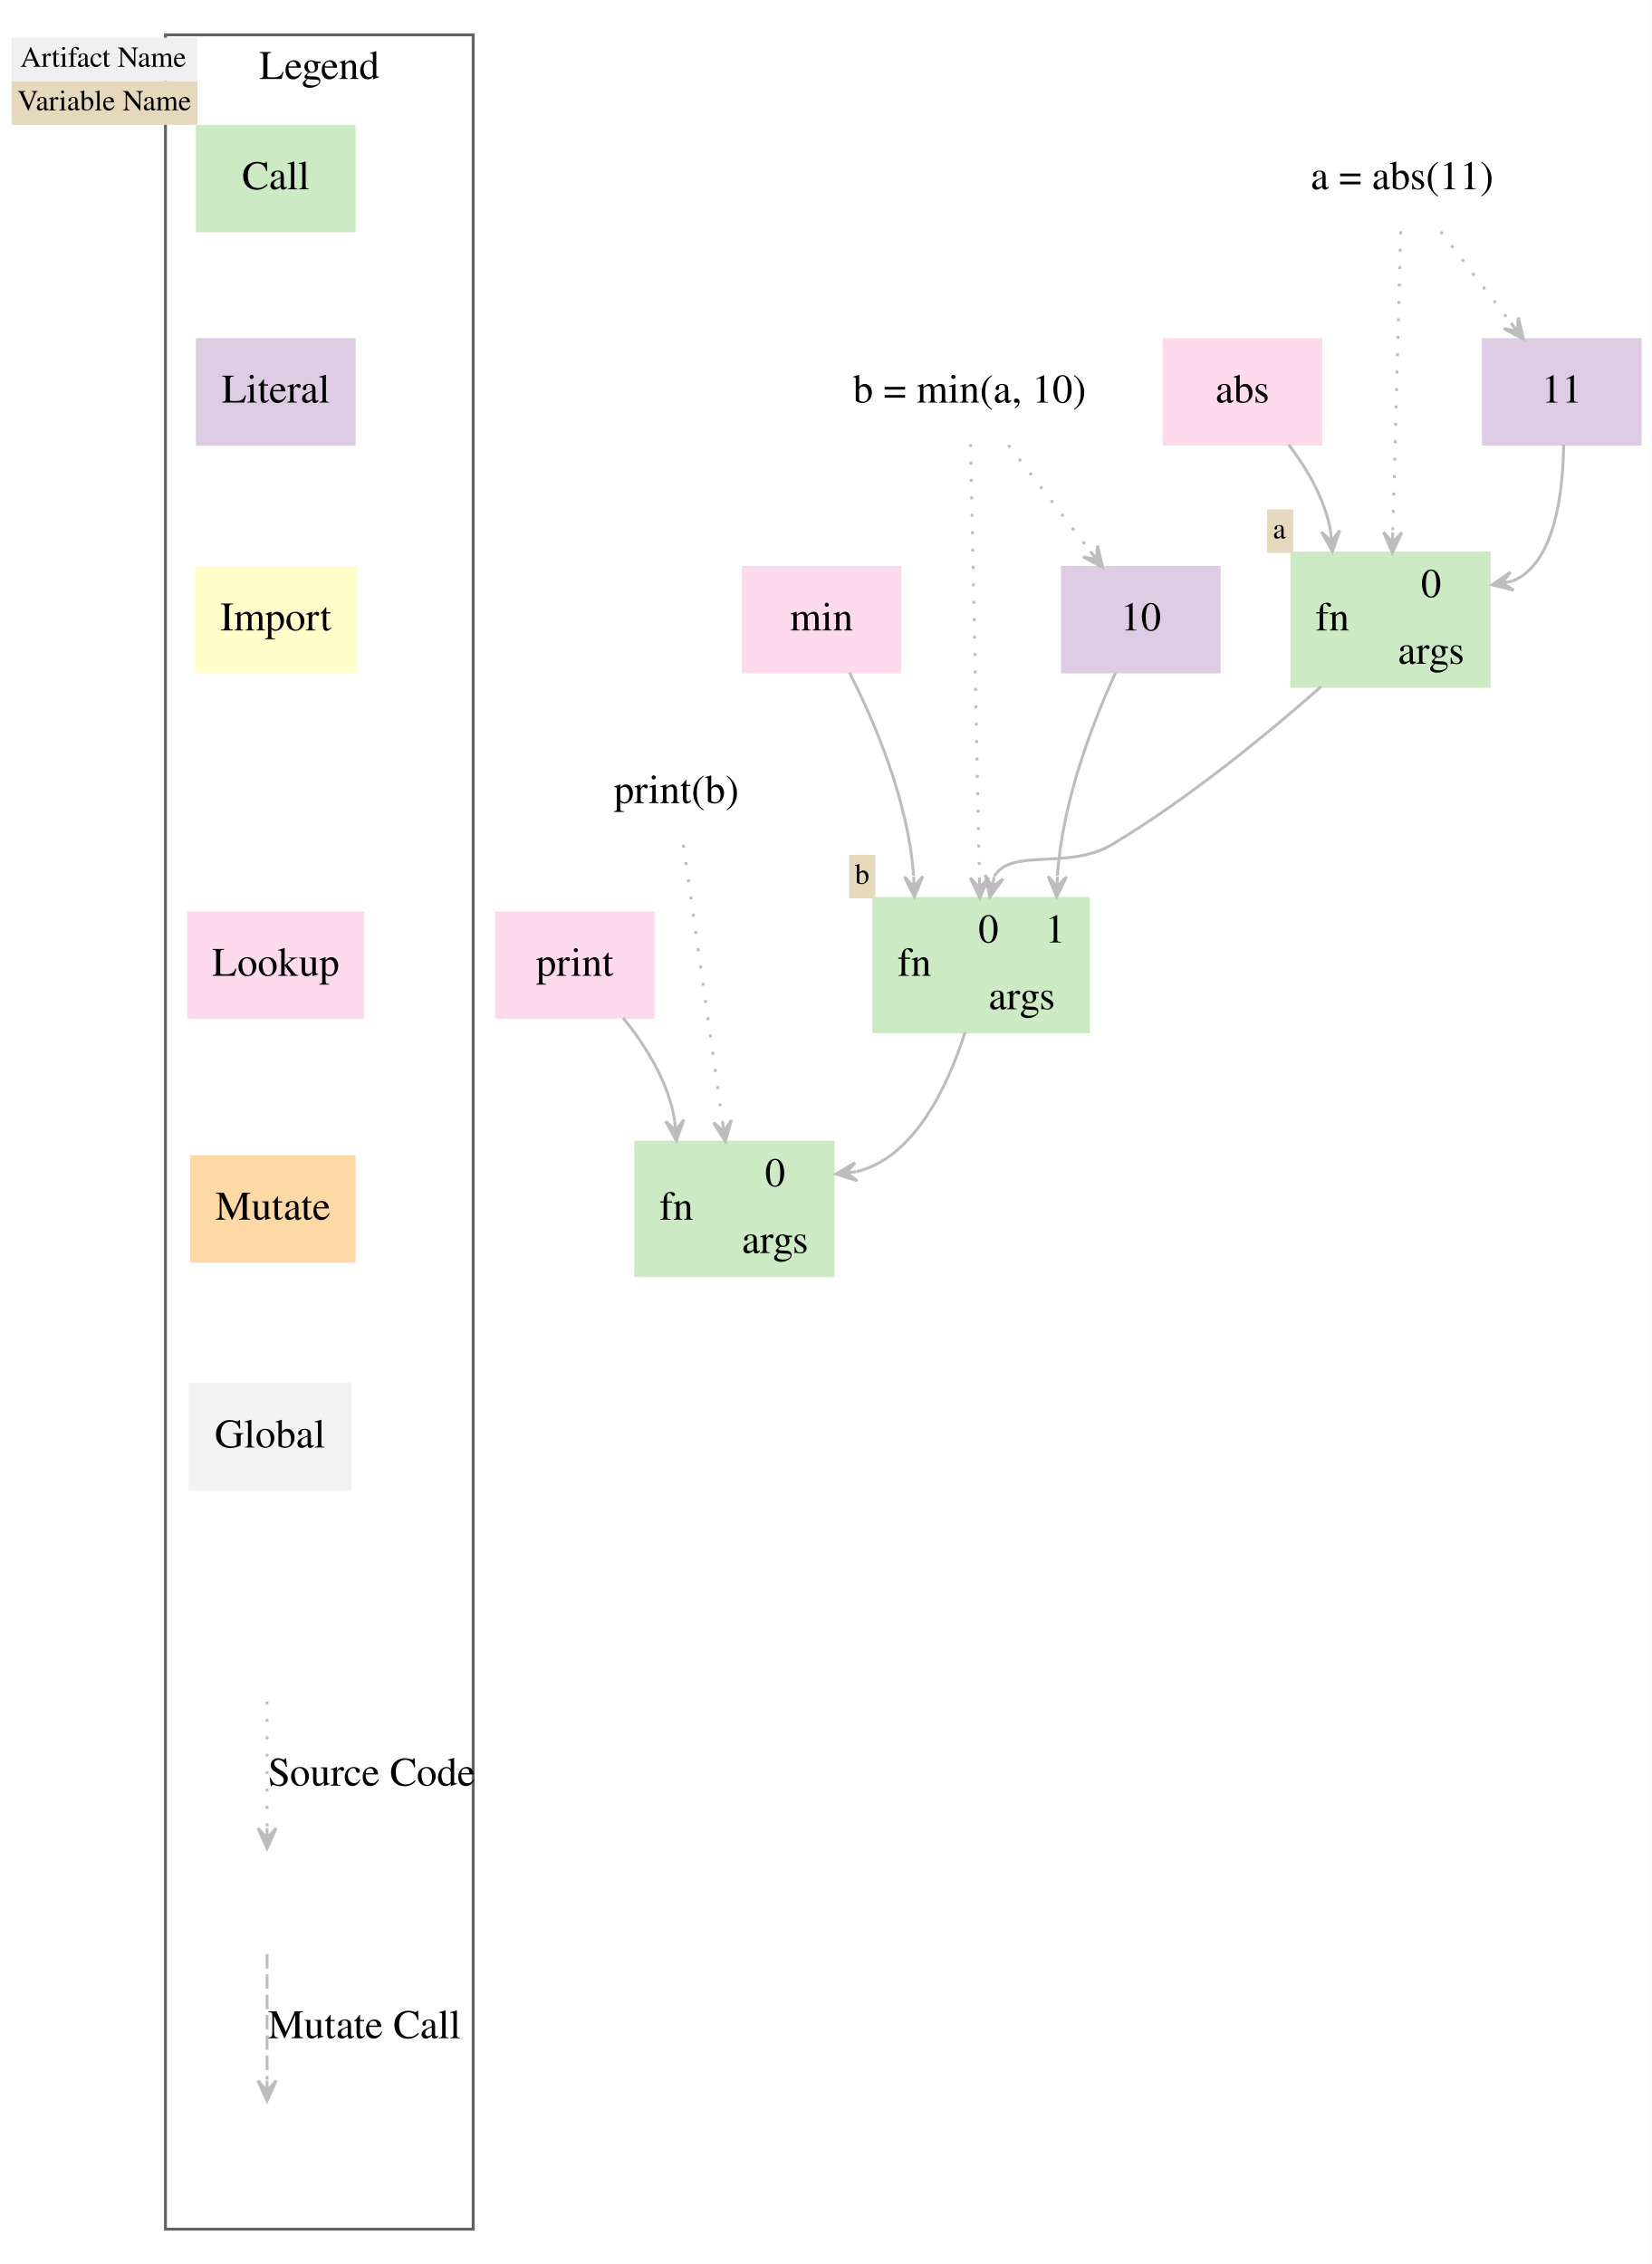
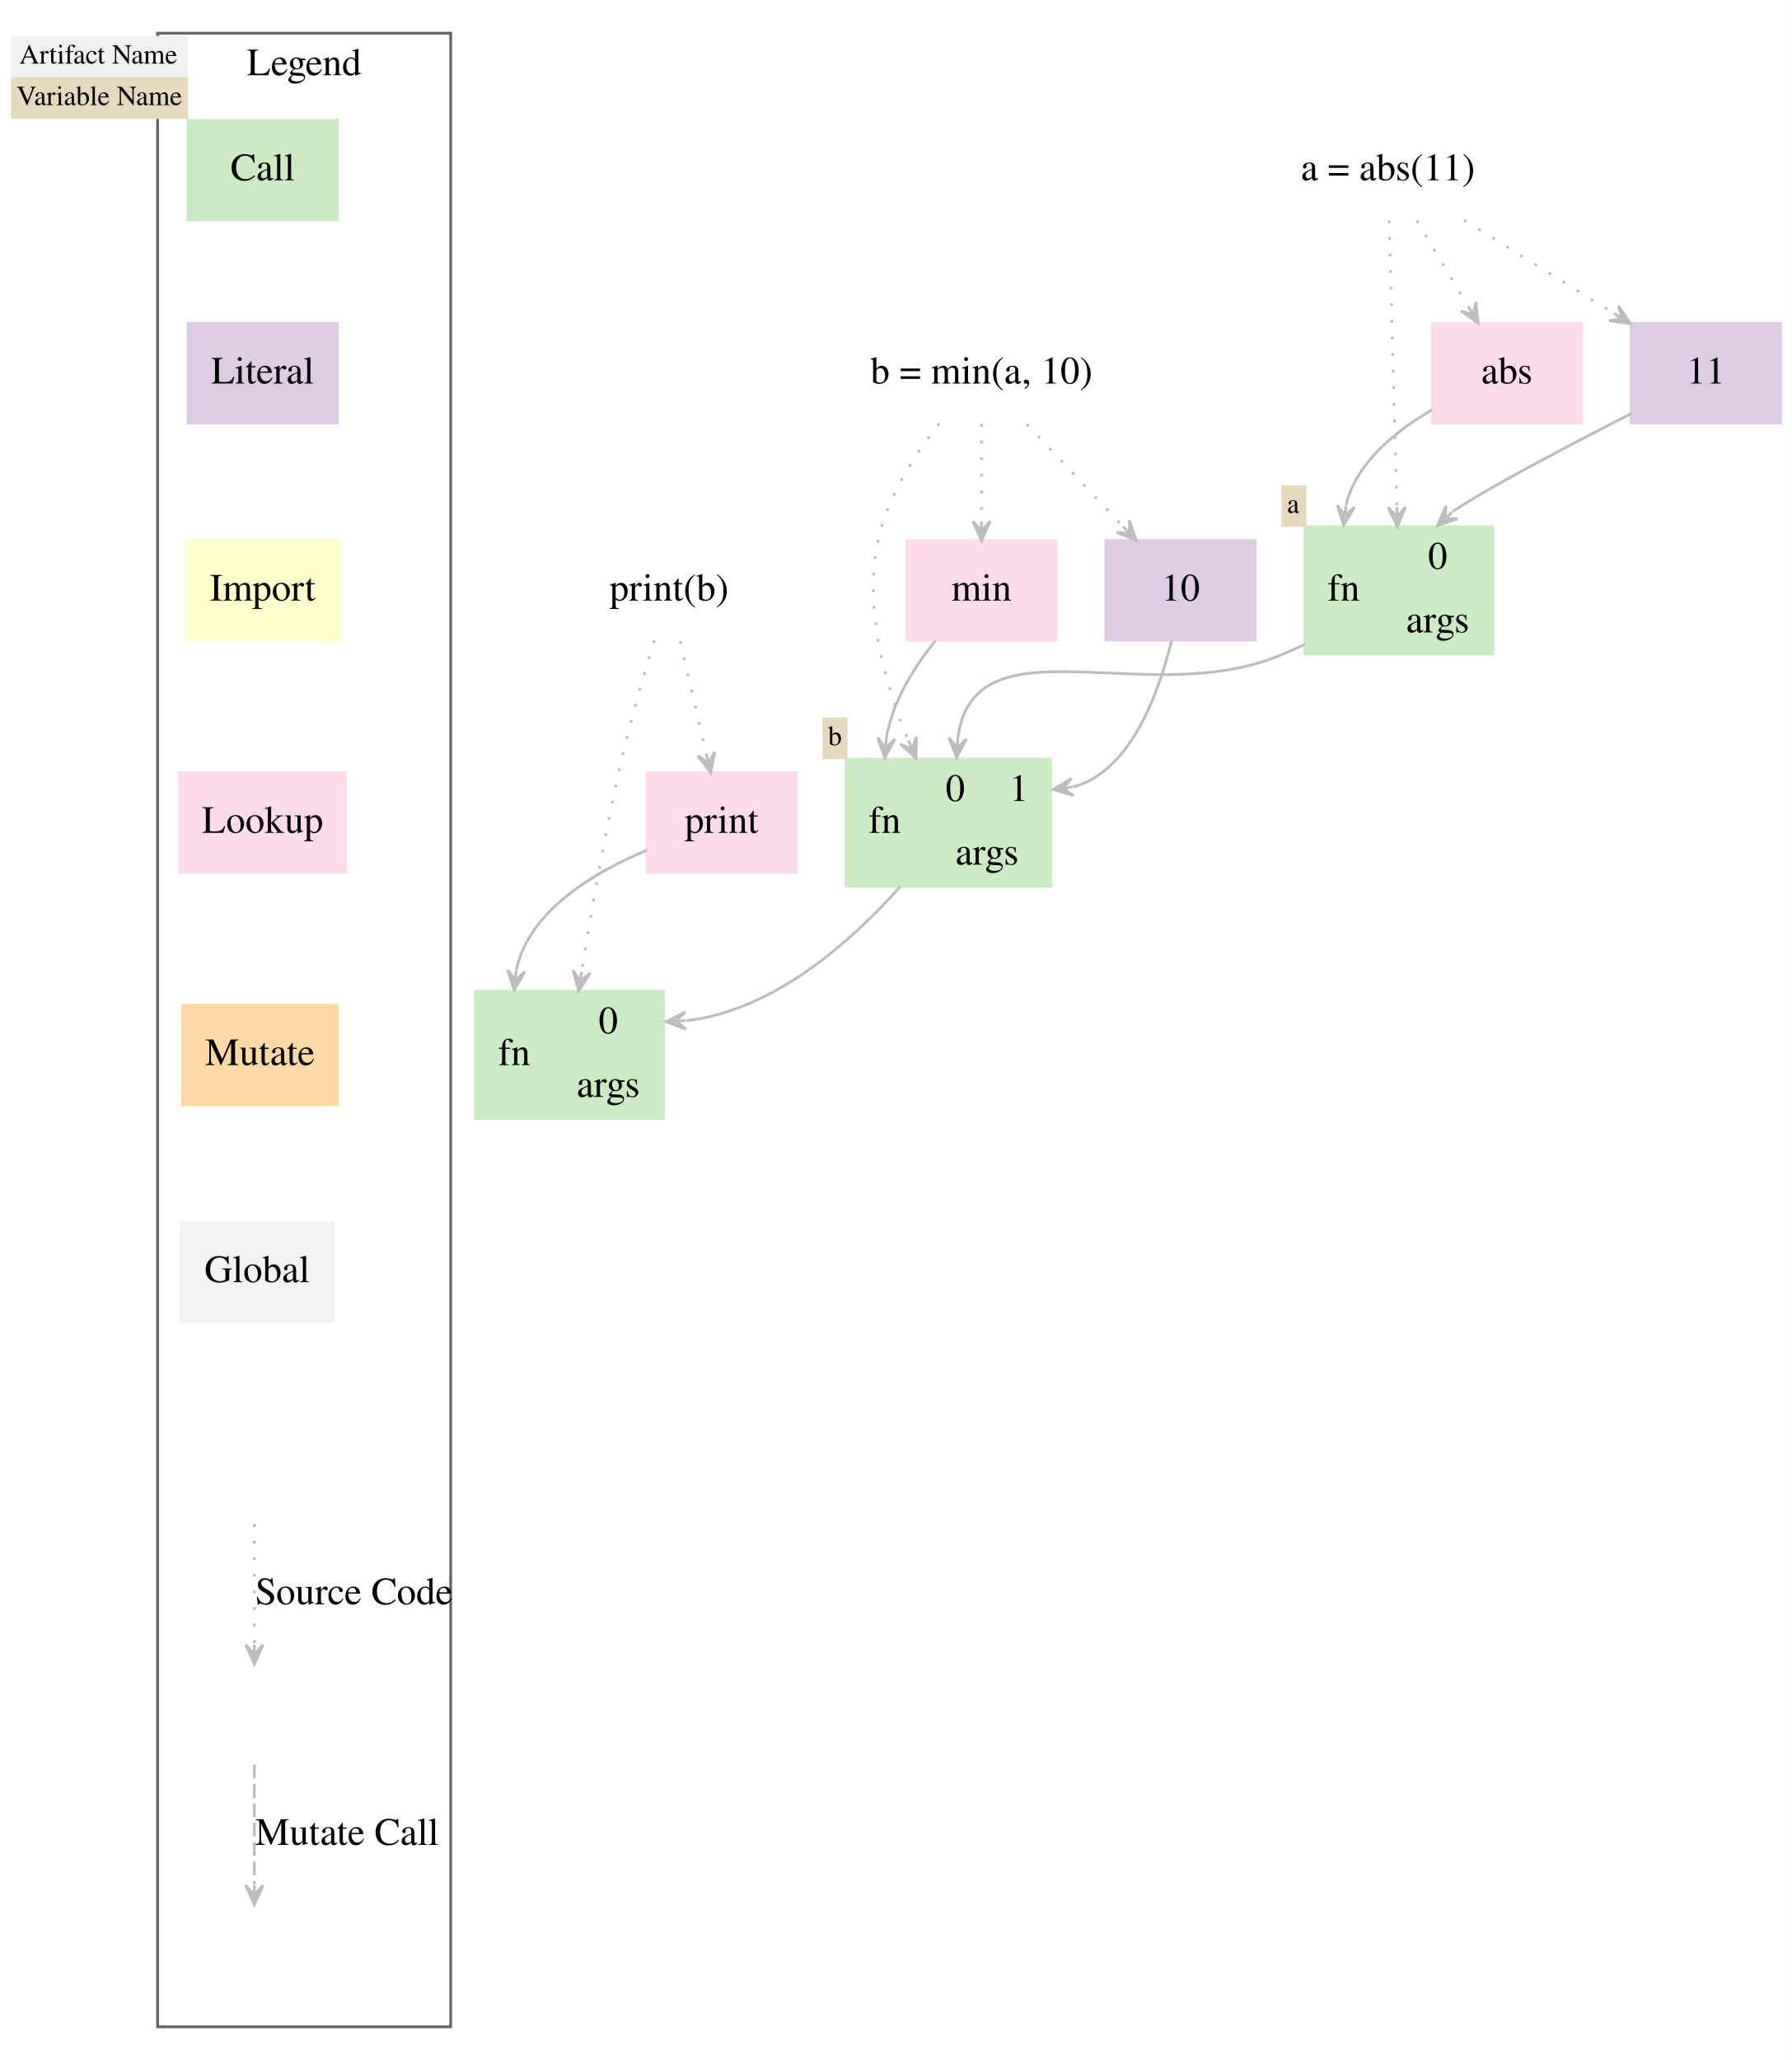
- <svg xmlns="http://www.w3.org/2000/svg" width="569pt" height="780pt" viewBox="0.00 0.00 569.00 780.00">
-   <g id="graph0" class="graph" transform="scale(1 1) rotate(0) translate(4 776)">
-     <polygon fill="white" stroke="transparent" points="-4,4 -4,-776 565,-776 565,4 -4,4" />
+ <svg xmlns="http://www.w3.org/2000/svg" width="648pt" height="745pt" viewBox="0.00 0.00 648.00 745.00">
+   <g id="graph0" class="graph" transform="scale(1 1) rotate(0) translate(4 741)">
+     <polygon fill="white" stroke="transparent" points="-4,4 -4,-741 644,-741 644,4 -4,4" />
    <g id="clust1" class="cluster">
-       <polygon fill="none" stroke="#636363" points="53,-8 53,-764 159,-764 159,-8 53,-8" />
-       <text text-anchor="middle" x="106" y="-748.8" font-family="Times,serif" font-size="14.00">Legend</text>
+       <polygon fill="none" stroke="#636363" points="53,-8 53,-729 159,-729 159,-8 53,-8" />
+       <text text-anchor="middle" x="106" y="-713.8" font-family="Times,serif" font-size="14.00">Legend</text>
    </g>
    <g id="node1" class="node">
-       <polygon fill="#ccebc5" stroke="#ccebc5" points="64,-696.5 64,-732.5 118,-732.5 118,-696.5 64,-696.5" />
-       <text text-anchor="middle" x="91" y="-710.8" font-family="Times,serif" font-size="14.00">Call</text>
-       <polygon fill="#f0f0f0" stroke="transparent" points="0,-748 0,-763 64,-763 64,-748 0,-748" />
-       <text text-anchor="start" x="3" y="-753" font-family="Times,serif" font-size="10.00">Artifact Name</text>
-       <polygon fill="#e5d8bd" stroke="transparent" points="0,-733 0,-748 64,-748 64,-733 0,-733" />
-       <text text-anchor="start" x="2" y="-738" font-family="Times,serif" font-size="10.00">Variable Name</text>
+       <polygon fill="#ccebc5" stroke="#ccebc5" points="64,-661.5 64,-697.5 118,-697.5 118,-661.5 64,-661.5" />
+       <text text-anchor="middle" x="91" y="-675.8" font-family="Times,serif" font-size="14.00">Call</text>
+       <polygon fill="#f0f0f0" stroke="transparent" points="0,-713 0,-728 64,-728 64,-713 0,-713" />
+       <text text-anchor="start" x="3" y="-718" font-family="Times,serif" font-size="10.00">Artifact Name</text>
+       <polygon fill="#e5d8bd" stroke="transparent" points="0,-698 0,-713 64,-713 64,-698 0,-698" />
+       <text text-anchor="start" x="2" y="-703" font-family="Times,serif" font-size="10.00">Variable Name</text>
    </g>
    <g id="node2" class="node">
-       <polygon fill="#decbe4" stroke="#decbe4" points="118,-659 64,-659 64,-623 118,-623 118,-659" />
-       <text text-anchor="middle" x="91" y="-637.3" font-family="Times,serif" font-size="14.00">Literal</text>
+       <polygon fill="#decbe4" stroke="#decbe4" points="118,-624 64,-624 64,-588 118,-588 118,-624" />
+       <text text-anchor="middle" x="91" y="-602.3" font-family="Times,serif" font-size="14.00">Literal</text>
    </g>
    <g id="node3" class="node">
-       <polygon fill="#ffffcc" stroke="#ffffcc" points="118.5,-580.5 63.5,-580.5 63.5,-544.5 118.5,-544.5 118.5,-580.5" />
-       <text text-anchor="middle" x="91" y="-558.8" font-family="Times,serif" font-size="14.00">Import</text>
+       <polygon fill="#ffffcc" stroke="#ffffcc" points="118.5,-545.5 63.5,-545.5 63.5,-509.5 118.5,-509.5 118.5,-545.5" />
+       <text text-anchor="middle" x="91" y="-523.8" font-family="Times,serif" font-size="14.00">Import</text>
    </g>
    <g id="node4" class="node">
      <polygon fill="#fddaec" stroke="#fddaec" points="121,-461.5 61,-461.5 61,-425.5 121,-425.5 121,-461.5" />
      <text text-anchor="middle" x="91" y="-439.8" font-family="Times,serif" font-size="14.00">Lookup</text>
    </g>
    <g id="node5" class="node">
      <polygon fill="#fed9a6" stroke="#fed9a6" points="62,-341.5 62,-377.5 118,-377.5 118,-341.5 62,-341.5" />
      <text text-anchor="middle" x="90" y="-355.8" font-family="Times,serif" font-size="14.00">Mutate</text>
    </g>
    <g id="node6" class="node">
      <polygon fill="#f2f2f2" stroke="#f2f2f2" points="116.5,-299 61.5,-299 61.5,-263 116.5,-263 116.5,-299" />
      <text text-anchor="middle" x="89" y="-277.3" font-family="Times,serif" font-size="14.00">Global</text>
    </g>
    <g id="edge7" class="edge">
      <path fill="none" stroke="#bdbdbd" stroke-dasharray="1,5" d="M88,-189.8C88,-177.36 88,-160.36 88,-146.5" />
      <polygon fill="#bdbdbd" stroke="#bdbdbd" points="88,-139.18 91.15,-146.18 88,-142.68 88,-146.18 88,-146.18 88,-146.18 88,-142.68 84.85,-146.18 88,-139.18 88,-139.18" />
      <text text-anchor="middle" x="124" y="-160.8" font-family="Times,serif" font-size="14.00">Source Code</text>
    </g>
    <g id="edge8" class="edge">
      <path fill="none" stroke="#bdbdbd" stroke-dasharray="5,2" d="M88,-102.8C88,-90.36 88,-73.36 88,-59.5" />
      <polygon fill="#bdbdbd" stroke="#bdbdbd" points="88,-52.18 91.15,-59.18 88,-55.68 88,-59.18 88,-59.18 88,-59.18 88,-55.68 84.85,-59.18 88,-52.18 88,-52.18" />
      <text text-anchor="middle" x="121.5" y="-73.8" font-family="Times,serif" font-size="14.00">Mutate Call</text>
    </g>
    <g id="node10" class="node">
-       <polygon fill="#decbe4" stroke="#decbe4" points="561,-659 507,-659 507,-623 561,-623 561,-659" />
-       <text text-anchor="middle" x="534" y="-637.3" font-family="Times,serif" font-size="14.00">11</text>
+       <polygon fill="#decbe4" stroke="#decbe4" points="640,-624 586,-624 586,-588 640,-588 640,-624" />
+       <text text-anchor="middle" x="613" y="-602.3" font-family="Times,serif" font-size="14.00">11</text>
    </g>
    <g id="node12" class="node">
-       <polygon fill="#ccebc5" stroke="#ccebc5" points="441,-539.5 441,-585.5 509,-585.5 509,-539.5 441,-539.5" />
-       <text text-anchor="middle" x="455" y="-558.8" font-family="Times,serif" font-size="14.00">fn</text>
-       <polyline fill="none" stroke="#ccebc5" points="469,-539.5 469,-585.5 " />
-       <text text-anchor="middle" x="489" y="-570.3" font-family="Times,serif" font-size="14.00">0</text>
-       <polyline fill="none" stroke="#ccebc5" points="469,-562.5 509,-562.5 " />
-       <text text-anchor="middle" x="489" y="-547.3" font-family="Times,serif" font-size="14.00">args</text>
-       <polygon fill="#e5d8bd" stroke="transparent" points="432.5,-585.5 432.5,-600.5 441.5,-600.5 441.5,-585.5 432.5,-585.5" />
-       <text text-anchor="start" x="434.5" y="-590.5" font-family="Times,serif" font-size="10.00">a</text>
+       <polygon fill="#ccebc5" stroke="#ccebc5" points="468,-504.5 468,-550.5 536,-550.5 536,-504.5 468,-504.5" />
+       <text text-anchor="middle" x="482" y="-523.8" font-family="Times,serif" font-size="14.00">fn</text>
+       <polyline fill="none" stroke="#ccebc5" points="496,-504.5 496,-550.5 " />
+       <text text-anchor="middle" x="516" y="-535.3" font-family="Times,serif" font-size="14.00">0</text>
+       <polyline fill="none" stroke="#ccebc5" points="496,-527.5 536,-527.5 " />
+       <text text-anchor="middle" x="516" y="-512.3" font-family="Times,serif" font-size="14.00">args</text>
+       <polygon fill="#e5d8bd" stroke="transparent" points="459.5,-550.5 459.5,-565.5 468.5,-565.5 468.5,-550.5 459.5,-550.5" />
+       <text text-anchor="start" x="461.5" y="-555.5" font-family="Times,serif" font-size="10.00">a</text>
    </g>
    <g id="edge10" class="edge">
-       <path fill="none" stroke="#bdbdbd" d="M534.66,-622.79C534.45,-605.81 531.49,-581.57 516.96,-575.78" />
-       <polygon fill="#bdbdbd" stroke="#bdbdbd" points="510,-574.5 517.45,-572.67 513.44,-575.13 516.88,-575.77 516.88,-575.77 516.88,-575.77 513.44,-575.13 516.32,-578.86 510,-574.5 510,-574.5" />
+       <path fill="none" stroke="#bdbdbd" d="M585.98,-591.42C563.56,-579.98 533.46,-564.2 521.36,-555.93" />
+       <polygon fill="#bdbdbd" stroke="#bdbdbd" points="516,-551 523.29,-553.42 518.58,-553.37 521.16,-555.74 521.16,-555.74 521.16,-555.74 518.58,-553.37 519.02,-558.06 516,-551 516,-551" />
    </g>
    <g id="node11" class="node">
-       <polygon fill="#fddaec" stroke="#fddaec" points="451,-659 397,-659 397,-623 451,-623 451,-659" />
-       <text text-anchor="middle" x="424" y="-637.3" font-family="Times,serif" font-size="14.00">abs</text>
+       <polygon fill="#fddaec" stroke="#fddaec" points="568,-624 514,-624 514,-588 568,-588 568,-624" />
+       <text text-anchor="middle" x="541" y="-602.3" font-family="Times,serif" font-size="14.00">abs</text>
    </g>
    <g id="edge9" class="edge">
-       <path fill="none" stroke="#bdbdbd" d="M439.86,-622.9C446.18,-614.63 452.42,-604.09 454.37,-592.98" />
-       <polygon fill="#bdbdbd" stroke="#bdbdbd" points="455,-586 457.51,-593.25 454.69,-589.49 454.37,-592.97 454.37,-592.97 454.37,-592.97 454.69,-589.49 451.24,-592.69 455,-586 455,-586" />
+       <path fill="none" stroke="#bdbdbd" d="M513.92,-592.78C500.47,-584.94 486.34,-573.37 482.83,-558.22" />
+       <polygon fill="#bdbdbd" stroke="#bdbdbd" points="482,-551 485.93,-557.6 482.4,-554.48 482.8,-557.95 482.8,-557.95 482.8,-557.95 482.4,-554.48 479.67,-558.31 482,-551 482,-551" />
    </g>
    <g id="node15" class="node">
-       <polygon fill="#ccebc5" stroke="#ccebc5" points="297,-420.5 297,-466.5 371,-466.5 371,-420.5 297,-420.5" />
-       <text text-anchor="middle" x="311" y="-439.8" font-family="Times,serif" font-size="14.00">fn</text>
-       <polyline fill="none" stroke="#ccebc5" points="325,-420.5 325,-466.5 " />
-       <text text-anchor="middle" x="336.5" y="-451.3" font-family="Times,serif" font-size="14.00">0</text>
-       <polyline fill="none" stroke="#ccebc5" points="348,-443.5 348,-466.5 " />
-       <text text-anchor="middle" x="359.5" y="-451.3" font-family="Times,serif" font-size="14.00">1</text>
-       <polyline fill="none" stroke="#ccebc5" points="325,-443.5 371,-443.5 " />
-       <text text-anchor="middle" x="348" y="-428.3" font-family="Times,serif" font-size="14.00">args</text>
-       <polygon fill="#e5d8bd" stroke="transparent" points="288.5,-466.5 288.5,-481.5 297.5,-481.5 297.5,-466.5 288.5,-466.5" />
-       <text text-anchor="start" x="290.5" y="-471.5" font-family="Times,serif" font-size="10.00">b</text>
+       <polygon fill="#ccebc5" stroke="#ccebc5" points="302,-420.5 302,-466.5 376,-466.5 376,-420.5 302,-420.5" />
+       <text text-anchor="middle" x="316" y="-439.8" font-family="Times,serif" font-size="14.00">fn</text>
+       <polyline fill="none" stroke="#ccebc5" points="330,-420.5 330,-466.5 " />
+       <text text-anchor="middle" x="341.5" y="-451.3" font-family="Times,serif" font-size="14.00">0</text>
+       <polyline fill="none" stroke="#ccebc5" points="353,-443.5 353,-466.5 " />
+       <text text-anchor="middle" x="364.5" y="-451.3" font-family="Times,serif" font-size="14.00">1</text>
+       <polyline fill="none" stroke="#ccebc5" points="330,-443.5 376,-443.5 " />
+       <text text-anchor="middle" x="353" y="-428.3" font-family="Times,serif" font-size="14.00">args</text>
+       <polygon fill="#e5d8bd" stroke="transparent" points="293.5,-466.5 293.5,-481.5 302.5,-481.5 302.5,-466.5 293.5,-466.5" />
+       <text text-anchor="start" x="295.5" y="-471.5" font-family="Times,serif" font-size="10.00">b</text>
    </g>
    <g id="edge12" class="edge">
-       <path fill="none" stroke="#bdbdbd" d="M451.08,-539.43C432.42,-522.98 405.34,-500.75 379,-485 364.16,-476.13 344.14,-484.04 338.52,-474.04" />
-       <polygon fill="#bdbdbd" stroke="#bdbdbd" points="337,-467 341.56,-473.18 337.74,-470.42 338.48,-473.84 338.48,-473.84 338.48,-473.84 337.74,-470.42 335.4,-474.51 337,-467 337,-467" />
+       <path fill="none" stroke="#bdbdbd" d="M467.99,-508.02C464.98,-506.59 461.96,-505.23 459,-504 411,-484.04 348.21,-518.06 342.43,-474.07" />
+       <polygon fill="#bdbdbd" stroke="#bdbdbd" points="342,-467 345.57,-473.8 342.21,-470.49 342.43,-473.99 342.43,-473.99 342.43,-473.99 342.21,-470.49 339.28,-474.18 342,-467 342,-467" />
    </g>
    <g id="node13" class="node">
-       <polygon fill="#decbe4" stroke="#decbe4" points="416,-580.5 362,-580.5 362,-544.5 416,-544.5 416,-580.5" />
-       <text text-anchor="middle" x="389" y="-558.8" font-family="Times,serif" font-size="14.00">10</text>
+       <polygon fill="#decbe4" stroke="#decbe4" points="450,-545.5 396,-545.5 396,-509.5 450,-509.5 450,-545.5" />
+       <text text-anchor="middle" x="423" y="-523.8" font-family="Times,serif" font-size="14.00">10</text>
    </g>
    <g id="edge13" class="edge">
-       <path fill="none" stroke="#bdbdbd" d="M380.3,-544.22C372.49,-527.23 362,-500.15 360.25,-474.26" />
-       <polygon fill="#bdbdbd" stroke="#bdbdbd" points="360,-467 363.39,-473.89 360.12,-470.5 360.24,-474 360.24,-474 360.24,-474 360.12,-470.5 357.09,-474.1 360,-467 360,-467" />
+       <path fill="none" stroke="#bdbdbd" d="M419.73,-509.31C415.12,-490.35 404.85,-461.79 384.11,-456.4" />
+       <polygon fill="#bdbdbd" stroke="#bdbdbd" points="377,-455.5 384.34,-453.25 380.47,-455.94 383.94,-456.38 383.94,-456.38 383.94,-456.38 380.47,-455.94 383.55,-459.5 377,-455.5 377,-455.5" />
    </g>
    <g id="node14" class="node">
-       <polygon fill="#fddaec" stroke="#fddaec" points="306,-580.5 252,-580.5 252,-544.5 306,-544.5 306,-580.5" />
-       <text text-anchor="middle" x="279" y="-558.8" font-family="Times,serif" font-size="14.00">min</text>
+       <polygon fill="#fddaec" stroke="#fddaec" points="378,-545.5 324,-545.5 324,-509.5 378,-509.5 378,-545.5" />
+       <text text-anchor="middle" x="351" y="-523.8" font-family="Times,serif" font-size="14.00">min</text>
    </g>
    <g id="edge11" class="edge">
-       <path fill="none" stroke="#bdbdbd" d="M288.6,-544.33C297.22,-527.41 308.8,-500.4 310.72,-474.32" />
-       <polygon fill="#bdbdbd" stroke="#bdbdbd" points="311,-467 313.88,-474.11 310.87,-470.5 310.74,-473.99 310.74,-473.99 310.74,-473.99 310.87,-470.5 307.59,-473.88 311,-467 311,-467" />
+       <path fill="none" stroke="#bdbdbd" d="M334.32,-509.28C326.64,-499.8 318.76,-487.28 316.58,-474" />
+       <polygon fill="#bdbdbd" stroke="#bdbdbd" points="316,-467 319.72,-473.71 316.29,-470.49 316.58,-473.98 316.58,-473.98 316.58,-473.98 316.29,-470.49 313.44,-474.24 316,-467 316,-467" />
    </g>
    <g id="node17" class="node">
-       <polygon fill="#ccebc5" stroke="#ccebc5" points="215,-336.5 215,-382.5 283,-382.5 283,-336.5 215,-336.5" />
-       <text text-anchor="middle" x="229" y="-355.8" font-family="Times,serif" font-size="14.00">fn</text>
-       <polyline fill="none" stroke="#ccebc5" points="243,-336.5 243,-382.5 " />
-       <text text-anchor="middle" x="263" y="-367.3" font-family="Times,serif" font-size="14.00">0</text>
-       <polyline fill="none" stroke="#ccebc5" points="243,-359.5 283,-359.5 " />
-       <text text-anchor="middle" x="263" y="-344.3" font-family="Times,serif" font-size="14.00">args</text>
+       <polygon fill="#ccebc5" stroke="#ccebc5" points="168,-336.5 168,-382.5 236,-382.5 236,-336.5 168,-336.5" />
+       <text text-anchor="middle" x="182" y="-355.8" font-family="Times,serif" font-size="14.00">fn</text>
+       <polyline fill="none" stroke="#ccebc5" points="196,-336.5 196,-382.5 " />
+       <text text-anchor="middle" x="216" y="-367.3" font-family="Times,serif" font-size="14.00">0</text>
+       <polyline fill="none" stroke="#ccebc5" points="196,-359.5 236,-359.5 " />
+       <text text-anchor="middle" x="216" y="-344.3" font-family="Times,serif" font-size="14.00">args</text>
    </g>
    <g id="edge15" class="edge">
-       <path fill="none" stroke="#bdbdbd" d="M328.48,-420.42C322.47,-401.7 310.95,-377.13 291.07,-372.33" />
-       <polygon fill="#bdbdbd" stroke="#bdbdbd" points="284,-371.5 291.32,-369.19 287.48,-371.91 290.95,-372.32 290.95,-372.32 290.95,-372.32 287.48,-371.91 290.58,-375.45 284,-371.5 284,-371.5" />
+       <path fill="none" stroke="#bdbdbd" d="M321.64,-420.42C304.43,-401.05 276.09,-375.41 244.27,-371.9" />
+       <polygon fill="#bdbdbd" stroke="#bdbdbd" points="237,-371.5 244.16,-368.74 240.49,-371.69 243.99,-371.89 243.99,-371.89 243.99,-371.89 240.49,-371.69 243.81,-375.03 237,-371.5 237,-371.5" />
    </g>
    <g id="node16" class="node">
-       <polygon fill="#fddaec" stroke="#fddaec" points="221,-461.5 167,-461.5 167,-425.5 221,-425.5 221,-461.5" />
-       <text text-anchor="middle" x="194" y="-439.8" font-family="Times,serif" font-size="14.00">print</text>
+       <polygon fill="#fddaec" stroke="#fddaec" points="284,-461.5 230,-461.5 230,-425.5 284,-425.5 284,-461.5" />
+       <text text-anchor="middle" x="257" y="-439.8" font-family="Times,serif" font-size="14.00">print</text>
    </g>
    <g id="edge14" class="edge">
-       <path fill="none" stroke="#bdbdbd" d="M210.68,-425.28C218.36,-415.8 226.24,-403.28 228.42,-390" />
-       <polygon fill="#bdbdbd" stroke="#bdbdbd" points="229,-383 231.56,-390.24 228.71,-386.49 228.42,-389.98 228.42,-389.98 228.42,-389.98 228.71,-386.49 225.28,-389.71 229,-383 229,-383" />
+       <path fill="none" stroke="#bdbdbd" d="M229.92,-433.53C210.54,-425.38 187.12,-411.37 182.73,-390.14" />
+       <polygon fill="#bdbdbd" stroke="#bdbdbd" points="182,-383 185.84,-389.65 182.35,-386.48 182.71,-389.96 182.71,-389.96 182.71,-389.96 182.35,-386.48 179.58,-390.28 182,-383 182,-383" />
    </g>
    <g id="node18" class="node">
-       <text text-anchor="middle" x="479" y="-710.8" font-family="Times,serif" font-size="14.00">a = abs(11)</text>
+       <text text-anchor="middle" x="498" y="-675.8" font-family="Times,serif" font-size="14.00">a = abs(11)</text>
    </g>
    <g id="edge16" class="edge">
-       <path fill="none" stroke="#bdbdbd" stroke-dasharray="1,5" d="M492.31,-696.19C499.54,-686.79 508.57,-675.06 516.38,-664.91" />
-       <polygon fill="#bdbdbd" stroke="#bdbdbd" points="520.81,-659.15 519.04,-666.62 518.67,-661.92 516.54,-664.7 516.54,-664.7 516.54,-664.7 518.67,-661.92 514.04,-662.78 520.81,-659.15 520.81,-659.15" />
+       <path fill="none" stroke="#bdbdbd" stroke-dasharray="1,5" d="M525.55,-661.37C541.76,-651.29 562.39,-638.47 579.53,-627.81" />
+       <polygon fill="#bdbdbd" stroke="#bdbdbd" points="585.68,-623.99 581.4,-630.36 582.71,-625.83 579.73,-627.68 579.73,-627.68 579.73,-627.68 582.71,-625.83 578.07,-625.01 585.68,-623.99 585.68,-623.99" />
    </g>
    <g id="edge17" class="edge">
-       <path fill="none" stroke="#bdbdbd" stroke-dasharray="1,5" d="M478.54,-696.29C477.87,-671 476.6,-623.46 475.78,-592.66" />
-       <polygon fill="#bdbdbd" stroke="#bdbdbd" points="475.59,-585.6 478.92,-592.51 475.68,-589.09 475.78,-592.59 475.78,-592.59 475.78,-592.59 475.68,-589.09 472.63,-592.68 475.59,-585.6 475.59,-585.6" />
+       <path fill="none" stroke="#bdbdbd" stroke-dasharray="1,5" d="M508.41,-661.19C514.01,-651.88 520.99,-640.28 527.05,-630.19" />
+       <polygon fill="#bdbdbd" stroke="#bdbdbd" points="530.69,-624.15 529.78,-631.77 528.88,-627.15 527.08,-630.15 527.08,-630.15 527.08,-630.15 528.88,-627.15 524.38,-628.52 530.69,-624.15 530.69,-624.15" />
+     </g>
+     <g id="edge18" class="edge">
+       <path fill="none" stroke="#bdbdbd" stroke-dasharray="1,5" d="M498.46,-661.29C499.13,-636 500.4,-588.46 501.22,-557.66" />
+       <polygon fill="#bdbdbd" stroke="#bdbdbd" points="501.41,-550.6 504.37,-557.68 501.32,-554.09 501.22,-557.59 501.22,-557.59 501.22,-557.59 501.32,-554.09 498.08,-557.51 501.41,-550.6 501.41,-550.6" />
    </g>
    <g id="node19" class="node">
-       <text text-anchor="middle" x="330" y="-637.3" font-family="Times,serif" font-size="14.00">b = min(a, 10)</text>
-     </g>
-     <g id="edge19" class="edge">
-       <path fill="none" stroke="#bdbdbd" stroke-dasharray="1,5" d="M343.39,-622.64C351.67,-611.9 362.39,-598 371.36,-586.37" />
-       <polygon fill="#bdbdbd" stroke="#bdbdbd" points="375.87,-580.53 374.09,-587.99 373.73,-583.3 371.59,-586.07 371.59,-586.07 371.59,-586.07 373.73,-583.3 369.1,-584.15 375.87,-580.53 375.87,-580.53" />
+       <text text-anchor="middle" x="351" y="-602.3" font-family="Times,serif" font-size="14.00">b = min(a, 10)</text>
    </g>
    <g id="edge20" class="edge">
-       <path fill="none" stroke="#bdbdbd" stroke-dasharray="1,5" d="M330.35,-622.99C331.03,-589.6 332.55,-515.13 333.4,-473.71" />
-       <polygon fill="#bdbdbd" stroke="#bdbdbd" points="333.55,-466.62 336.55,-473.69 333.48,-470.12 333.4,-473.62 333.4,-473.62 333.4,-473.62 333.48,-470.12 330.25,-473.56 333.55,-466.62 333.55,-466.62" />
+       <path fill="none" stroke="#bdbdbd" stroke-dasharray="1,5" d="M367.34,-587.64C377.63,-576.71 391.01,-562.49 402.07,-550.73" />
+       <polygon fill="#bdbdbd" stroke="#bdbdbd" points="406.97,-545.53 404.47,-552.78 404.58,-548.08 402.18,-550.62 402.18,-550.62 402.18,-550.62 404.58,-548.08 399.88,-548.47 406.97,-545.53 406.97,-545.53" />
+     </g>
+     <g id="edge21" class="edge">
+       <path fill="none" stroke="#bdbdbd" stroke-dasharray="1,5" d="M351,-587.64C351,-577.3 351,-564.02 351,-552.66" />
+       <polygon fill="#bdbdbd" stroke="#bdbdbd" points="351,-545.53 354.15,-552.53 351,-549.03 351,-552.53 351,-552.53 351,-552.53 351,-549.03 347.85,-552.53 351,-545.53 351,-545.53" />
+     </g>
+     <g id="edge22" class="edge">
+       <path fill="none" stroke="#bdbdbd" stroke-dasharray="1,5" d="M335.76,-587.88C327.9,-577.88 319.11,-564.59 315,-551 307.17,-525.14 315.5,-495.05 324.43,-473.46" />
+       <polygon fill="#bdbdbd" stroke="#bdbdbd" points="327.33,-466.77 327.44,-474.45 325.94,-469.98 324.54,-473.2 324.54,-473.2 324.54,-473.2 325.94,-469.98 321.65,-471.94 327.33,-466.77 327.33,-466.77" />
    </g>
    <g id="node20" class="node">
-       <text text-anchor="middle" x="229" y="-499.3" font-family="Times,serif" font-size="14.00">print(b)</text>
+       <text text-anchor="middle" x="238" y="-523.8" font-family="Times,serif" font-size="14.00">print(b)</text>
    </g>
-     <g id="edge22" class="edge">
-       <path fill="none" stroke="#bdbdbd" stroke-dasharray="1,5" d="M231.41,-484.93C234.75,-461.35 240.81,-418.47 244.87,-389.73" />
-       <polygon fill="#bdbdbd" stroke="#bdbdbd" points="245.86,-382.75 247.99,-390.12 245.37,-386.21 244.88,-389.68 244.88,-389.68 244.88,-389.68 245.37,-386.21 241.76,-389.24 245.86,-382.75 245.86,-382.75" />
+     <g id="edge24" class="edge">
+       <path fill="none" stroke="#bdbdbd" stroke-dasharray="1,5" d="M242.03,-509.11C244.77,-497.29 248.43,-481.5 251.44,-468.48" />
+       <polygon fill="#bdbdbd" stroke="#bdbdbd" points="253.04,-461.58 254.53,-469.11 252.25,-464.99 251.46,-468.4 251.46,-468.4 251.46,-468.4 252.25,-464.99 248.39,-467.69 253.04,-461.58 253.04,-461.58" />
+     </g>
+     <g id="edge25" class="edge">
+       <path fill="none" stroke="#bdbdbd" stroke-dasharray="1,5" d="M232.62,-509.44C229.02,-497.61 224.34,-481.44 221,-467 214.99,-441.03 209.8,-411.11 206.37,-389.61" />
+       <polygon fill="#bdbdbd" stroke="#bdbdbd" points="205.28,-382.66 209.48,-389.09 205.82,-386.12 206.37,-389.58 206.37,-389.58 206.37,-389.58 205.82,-386.12 203.26,-390.07 205.28,-382.66 205.28,-382.66" />
    </g>
  </g>
</svg>
